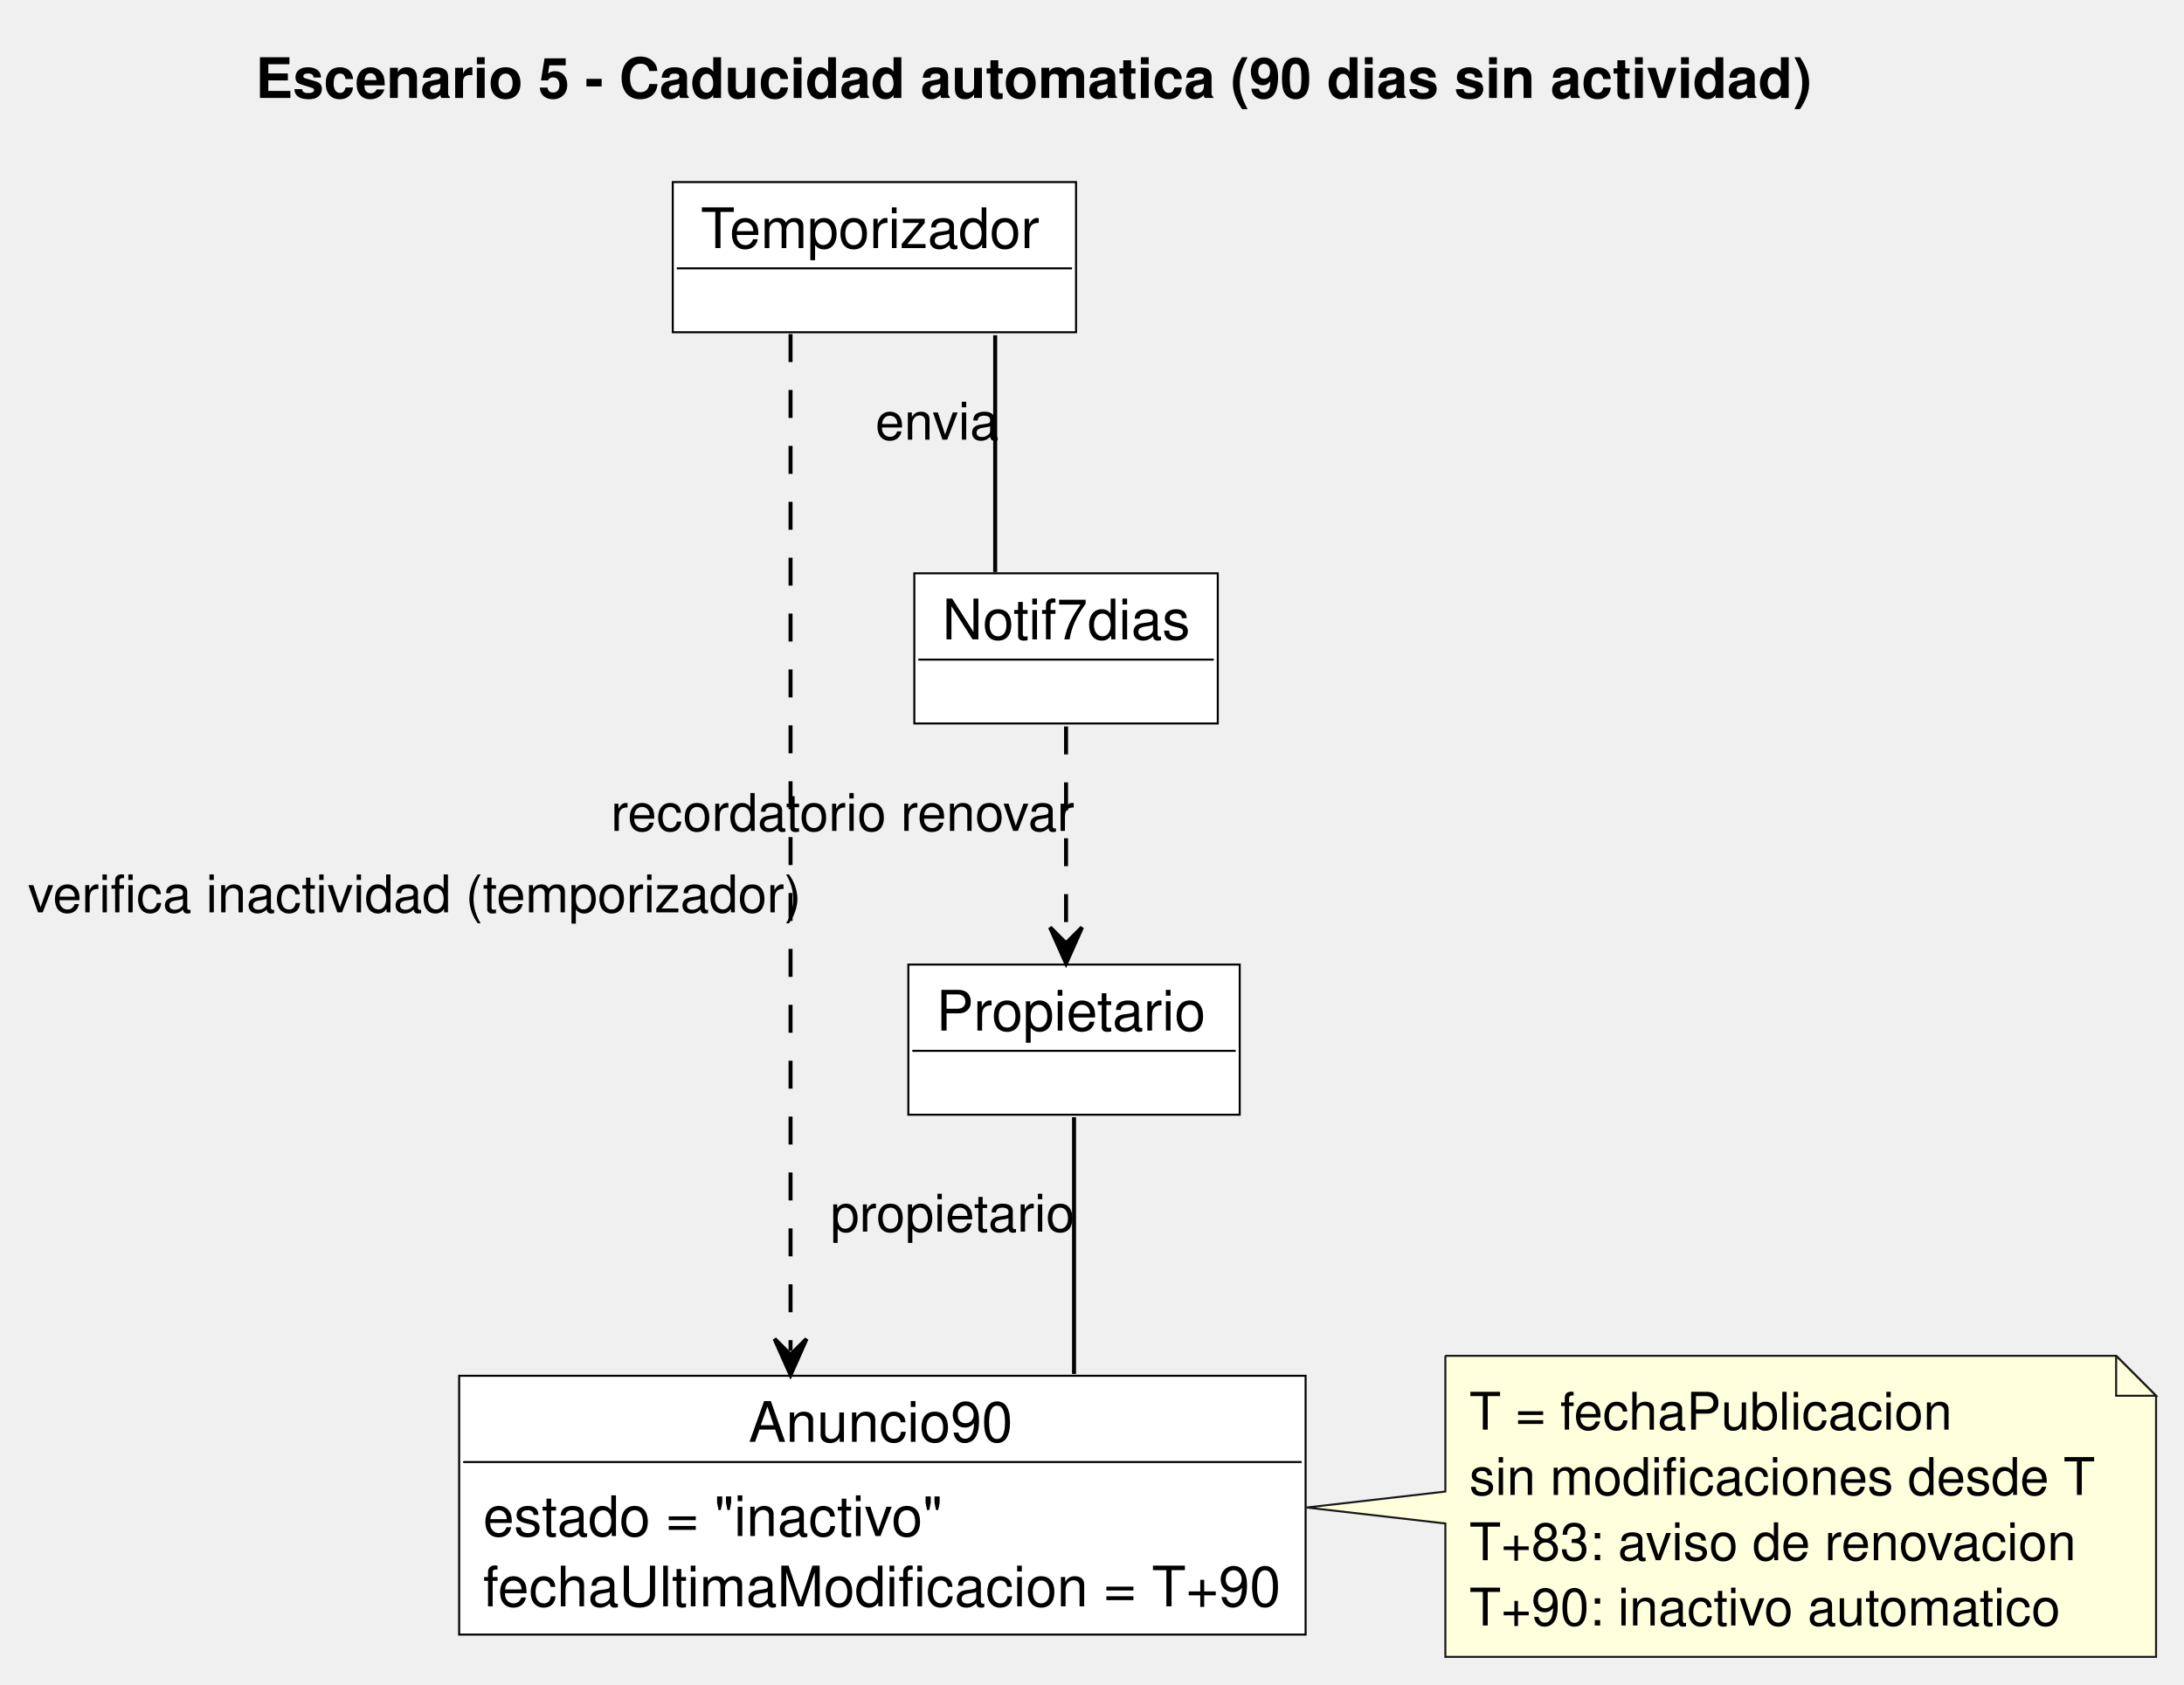
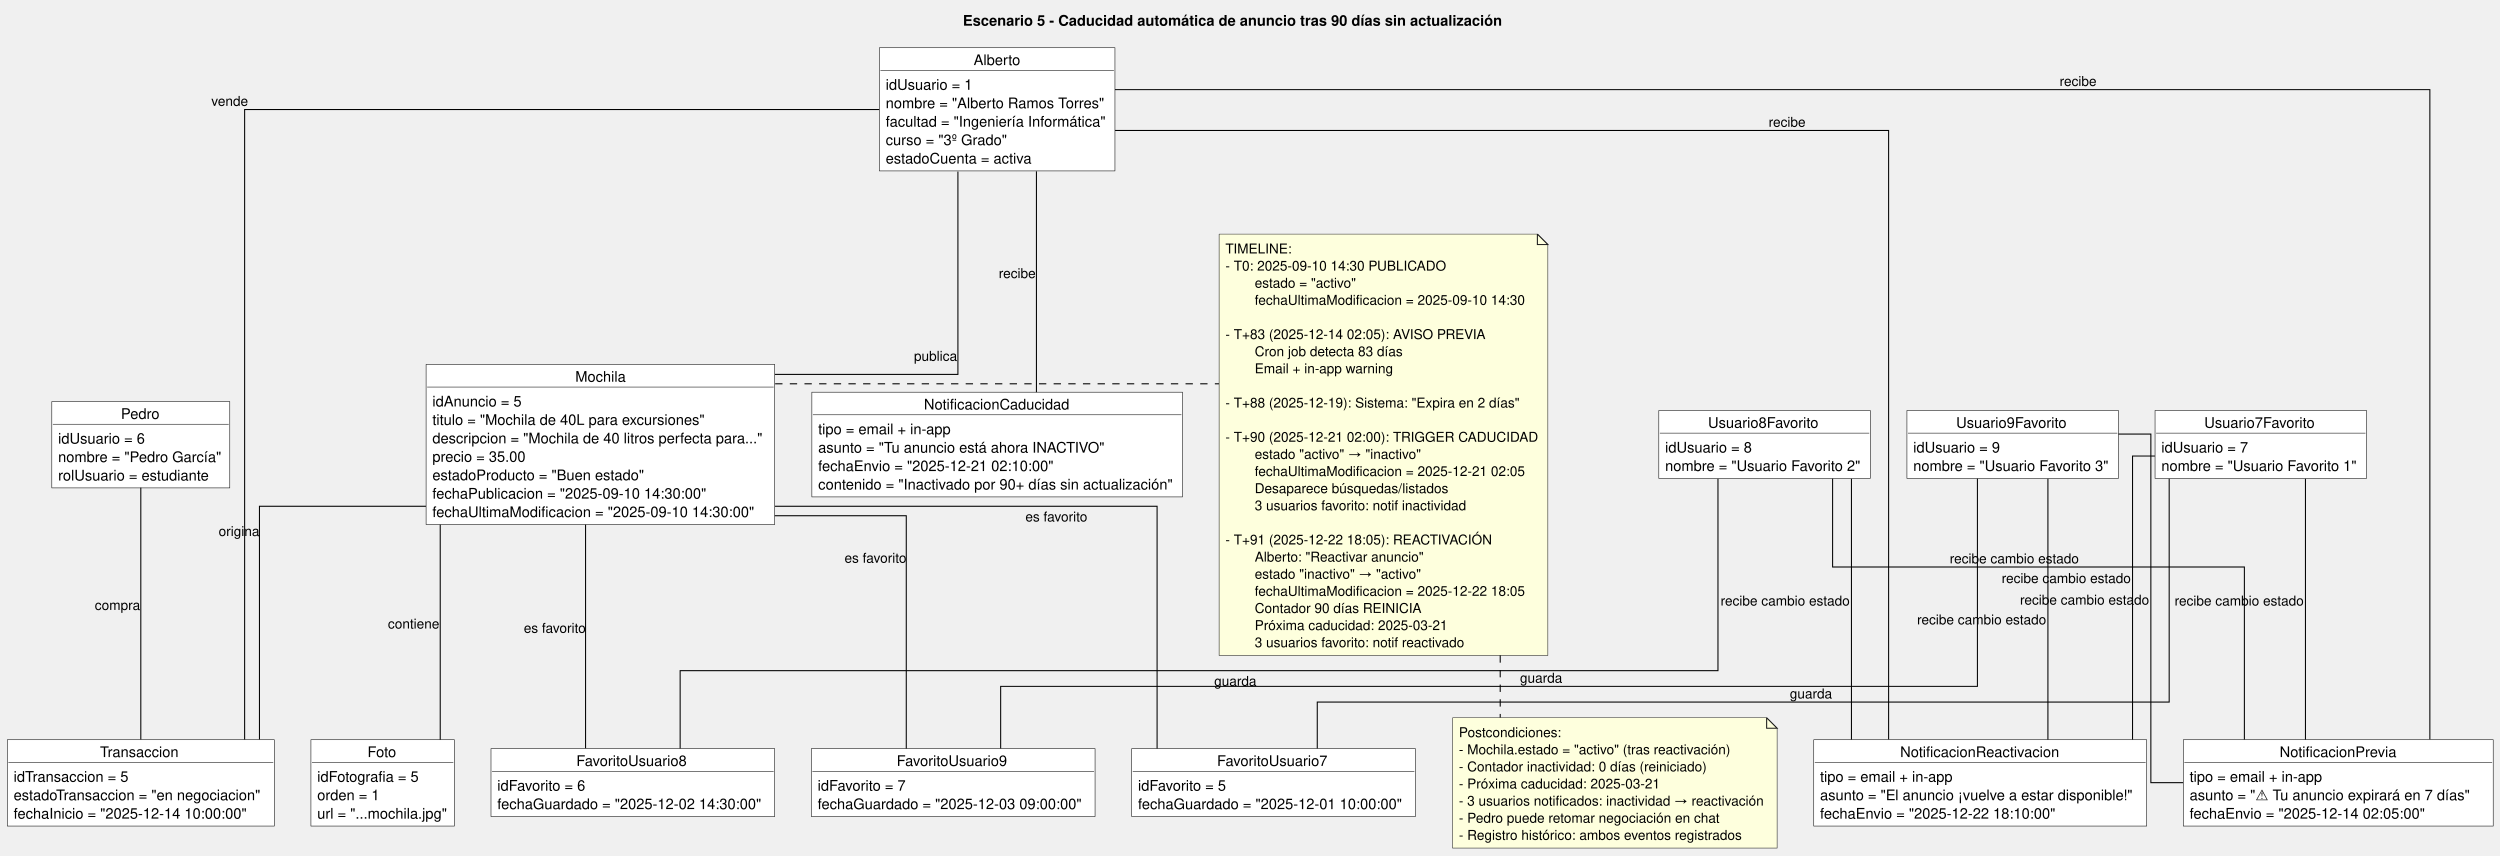
- <svg xmlns="http://www.w3.org/2000/svg" contentStyleType="text/css" height="422px" preserveAspectRatio="none" style="width:547px;height:422px;background:#FFFFFF;" version="1.1" viewBox="0 0 547 422" width="547px" zoomAndPan="magnify">
+ <svg xmlns="http://www.w3.org/2000/svg" contentStyleType="text/css" height="817px" preserveAspectRatio="none" style="width:2388px;height:817px;background:#FFFFFF;" version="1.1" viewBox="0 0 2388 817" width="2388px" zoomAndPan="magnify">
  <defs />
  <g>
-     <text fill="#000000" font-family="Helvetica" font-size="14" font-weight="bold" lengthAdjust="spacing" textLength="405" x="64" y="24.533">Escenario 5 - Caducidad automatica (90 dias sin actividad)</text>
-     <g id="elem_Propietario">
-       <rect fill="#FFFFFF" height="37.609" style="stroke:#000000;stroke-width:0.5;" width="83" x="227.5" y="241.609" />
-       <text fill="#000000" font-family="Helvetica" font-size="14" lengthAdjust="spacing" textLength="69" x="234.5" y="258.143">Propietario</text>
-       <line style="stroke:#000000;stroke-width:0.5;" x1="228.5" x2="309.5" y1="263.219" y2="263.219" />
-     </g>
-     <g id="elem_Anuncio90">
-       <rect fill="#FFFFFF" height="64.828" style="stroke:#000000;stroke-width:0.5;" width="212" x="115" y="344.609" />
-       <text fill="#000000" font-family="Helvetica" font-size="14" lengthAdjust="spacing" textLength="67" x="187.5" y="361.143">Anuncio90</text>
-       <line style="stroke:#000000;stroke-width:0.5;" x1="116" x2="326" y1="366.219" y2="366.219" />
-       <text fill="#000000" font-family="Helvetica" font-size="14" lengthAdjust="spacing" textLength="117" x="121" y="384.752">estado = "inactivo"</text>
-       <text fill="#000000" font-family="Helvetica" font-size="14" lengthAdjust="spacing" textLength="200" x="121" y="402.361">fechaUltimaModificacion = T+90</text>
-     </g>
-     <g id="elem_Notif7dias">
-       <rect fill="#FFFFFF" height="37.609" style="stroke:#000000;stroke-width:0.5;" width="76" x="229" y="143.609" />
-       <text fill="#000000" font-family="Helvetica" font-size="14" lengthAdjust="spacing" textLength="62" x="236" y="160.143">Notif7dias</text>
-       <line style="stroke:#000000;stroke-width:0.5;" x1="230" x2="304" y1="165.219" y2="165.219" />
-     </g>
-     <g id="elem_Temporizador">
-       <rect fill="#FFFFFF" height="37.609" style="stroke:#000000;stroke-width:0.5;" width="101" x="168.5" y="45.609" />
-       <text fill="#000000" font-family="Helvetica" font-size="14" lengthAdjust="spacing" textLength="87" x="175.5" y="62.143">Temporizador</text>
-       <line style="stroke:#000000;stroke-width:0.5;" x1="169.5" x2="268.5" y1="67.219" y2="67.219" />
-     </g>
-     <g id="elem_GMN8">
-       <path d="M362,339.609 L362,373.609 L327.25,377.609 L362,381.609 L362,415.016 A0,0 0 0 0 362,415.016 L540,415.016 A0,0 0 0 0 540,415.016 L540,349.609 L530,339.609 L362,339.609 A0,0 0 0 0 362,339.609 " fill="#FEFFDD" style="stroke:#181818;stroke-width:0.5;" />
-       <path d="M530,339.609 L530,349.609 L540,349.609 L530,339.609 " fill="#FEFFDD" style="stroke:#181818;stroke-width:0.5;" />
-       <text fill="#000000" font-family="Helvetica" font-size="13" lengthAdjust="spacing" textLength="121" x="368" y="358.104">T = fechaPublicacion</text>
-       <text fill="#000000" font-family="Helvetica" font-size="13" lengthAdjust="spacing" textLength="157" x="368" y="374.456">sin modificaciones desde T</text>
-       <text fill="#000000" font-family="Helvetica" font-size="13" lengthAdjust="spacing" textLength="149" x="368" y="390.808">T+83: aviso de renovacion</text>
-       <text fill="#000000" font-family="Helvetica" font-size="13" lengthAdjust="spacing" textLength="148" x="368" y="407.159">T+90: inactivo automatico</text>
-     </g>
-     <g id="link_Propietario_Anuncio90">
-       <path codeLine="15" d="M269,279.849 C269,297.299 269,323.389 269,344.159 " fill="none" id="Propietario-Anuncio90" style="stroke:#000000;stroke-width:1.0;" />
-       <text fill="#000000" font-family="Helvetica" font-size="13" lengthAdjust="spacing" textLength="60" x="208" y="308.495">propietario</text>
-     </g>
-     <g id="link_Temporizador_Anuncio90">
-       <path codeLine="16" d="M198,83.689 C198,135.499 198,273.299 198,338.369 " fill="none" id="Temporizador-to-Anuncio90" style="stroke:#000000;stroke-width:1.0;stroke-dasharray:7.0,7.0;" />
-       <polygon fill="#000000" points="198,344.369,202,335.369,198,339.369,194,335.369,198,344.369" style="stroke:#000000;stroke-width:1.0;" />
-       <text fill="#000000" font-family="Helvetica" font-size="13" lengthAdjust="spacing" textLength="190" x="7" y="228.524">verifica inactividad (temporizador)</text>
-     </g>
-     <g id="link_Temporizador_Notif7dias">
-       <path codeLine="25" d="M249.25,83.969 C249.25,101.149 249.25,126.119 249.25,143.289 " fill="none" id="Temporizador-Notif7dias" style="stroke:#000000;stroke-width:1.0;" />
-       <text fill="#000000" font-family="Helvetica" font-size="13" lengthAdjust="spacing" textLength="29" x="219.25" y="110.124">envia</text>
-     </g>
-     <g id="link_Notif7dias_Propietario">
-       <path codeLine="26" d="M267,181.969 C267,199.149 267,218.119 267,235.289 " fill="none" id="Notif7dias-to-Propietario" style="stroke:#000000;stroke-width:1.0;stroke-dasharray:7.0,7.0;" />
-       <polygon fill="#000000" points="267,241.289,271,232.289,267,236.289,263,232.289,267,241.289" style="stroke:#000000;stroke-width:1.0;" />
-       <text fill="#000000" font-family="Helvetica" font-size="13" lengthAdjust="spacing" textLength="113" x="153" y="208.125">recordatorio renovar</text>
+     <text fill="#000000" font-family="Helvetica" font-size="14" font-weight="bold" lengthAdjust="spacing" textLength="535" x="919.75" y="24.533">Escenario 5 - Caducidad automática de anuncio tras 90 días sin actualización</text>
+     <g id="elem_Alberto">
+       <rect fill="#FFFFFF" height="117.656" style="stroke:#000000;stroke-width:0.5;" width="225" x="840" y="45.609" />
+       <text fill="#000000" font-family="Helvetica" font-size="14" lengthAdjust="spacing" textLength="45" x="930" y="62.143">Alberto</text>
+       <line style="stroke:#000000;stroke-width:0.5;" x1="841" x2="1064" y1="67.219" y2="67.219" />
+       <text fill="#000000" font-family="Helvetica" font-size="14" lengthAdjust="spacing" textLength="83" x="846" y="85.752">idUsuario = 1</text>
+       <text fill="#000000" font-family="Helvetica" font-size="14" lengthAdjust="spacing" textLength="213" x="846" y="103.361">nombre = "Alberto Ramos Torres"</text>
+       <text fill="#000000" font-family="Helvetica" font-size="14" lengthAdjust="spacing" textLength="211" x="846" y="120.971">facultad = "Ingeniería Informática"</text>
+       <text fill="#000000" font-family="Helvetica" font-size="14" lengthAdjust="spacing" textLength="118" x="846" y="138.58">curso = "3º Grado"</text>
+       <text fill="#000000" font-family="Helvetica" font-size="14" lengthAdjust="spacing" textLength="142" x="846" y="156.19">estadoCuenta = activa</text>
+     </g>
+     <g id="elem_Pedro">
+       <rect fill="#FFFFFF" height="82.438" style="stroke:#000000;stroke-width:0.5;" width="170" x="49.5" y="383.609" />
+       <text fill="#000000" font-family="Helvetica" font-size="14" lengthAdjust="spacing" textLength="38" x="115.5" y="400.143">Pedro</text>
+       <line style="stroke:#000000;stroke-width:0.5;" x1="50.5" x2="218.5" y1="405.219" y2="405.219" />
+       <text fill="#000000" font-family="Helvetica" font-size="14" lengthAdjust="spacing" textLength="83" x="55.5" y="423.752">idUsuario = 6</text>
+       <text fill="#000000" font-family="Helvetica" font-size="14" lengthAdjust="spacing" textLength="158" x="55.5" y="441.361">nombre = "Pedro García"</text>
+       <text fill="#000000" font-family="Helvetica" font-size="14" lengthAdjust="spacing" textLength="146" x="55.5" y="458.971">rolUsuario = estudiante</text>
+     </g>
+     <g id="elem_Usuario7Favorito">
+       <rect fill="#FFFFFF" height="64.828" style="stroke:#000000;stroke-width:0.5;" width="202" x="2058.5" y="392.109" />
+       <text fill="#000000" font-family="Helvetica" font-size="14" lengthAdjust="spacing" textLength="108" x="2105.5" y="408.643">Usuario7Favorito</text>
+       <line style="stroke:#000000;stroke-width:0.5;" x1="2059.5" x2="2259.5" y1="413.719" y2="413.719" />
+       <text fill="#000000" font-family="Helvetica" font-size="14" lengthAdjust="spacing" textLength="83" x="2064.5" y="432.252">idUsuario = 7</text>
+       <text fill="#000000" font-family="Helvetica" font-size="14" lengthAdjust="spacing" textLength="190" x="2064.5" y="449.861">nombre = "Usuario Favorito 1"</text>
+     </g>
+     <g id="elem_Usuario8Favorito">
+       <rect fill="#FFFFFF" height="64.828" style="stroke:#000000;stroke-width:0.5;" width="202" x="1584.5" y="392.109" />
+       <text fill="#000000" font-family="Helvetica" font-size="14" lengthAdjust="spacing" textLength="108" x="1631.5" y="408.643">Usuario8Favorito</text>
+       <line style="stroke:#000000;stroke-width:0.5;" x1="1585.5" x2="1785.5" y1="413.719" y2="413.719" />
+       <text fill="#000000" font-family="Helvetica" font-size="14" lengthAdjust="spacing" textLength="83" x="1590.5" y="432.252">idUsuario = 8</text>
+       <text fill="#000000" font-family="Helvetica" font-size="14" lengthAdjust="spacing" textLength="190" x="1590.5" y="449.861">nombre = "Usuario Favorito 2"</text>
+     </g>
+     <g id="elem_Usuario9Favorito">
+       <rect fill="#FFFFFF" height="64.828" style="stroke:#000000;stroke-width:0.5;" width="202" x="1821.5" y="392.109" />
+       <text fill="#000000" font-family="Helvetica" font-size="14" lengthAdjust="spacing" textLength="108" x="1868.5" y="408.643">Usuario9Favorito</text>
+       <line style="stroke:#000000;stroke-width:0.5;" x1="1822.5" x2="2022.5" y1="413.719" y2="413.719" />
+       <text fill="#000000" font-family="Helvetica" font-size="14" lengthAdjust="spacing" textLength="83" x="1827.5" y="432.252">idUsuario = 9</text>
+       <text fill="#000000" font-family="Helvetica" font-size="14" lengthAdjust="spacing" textLength="190" x="1827.5" y="449.861">nombre = "Usuario Favorito 3"</text>
+     </g>
+     <g id="elem_Mochila">
+       <rect fill="#FFFFFF" height="152.875" style="stroke:#000000;stroke-width:0.5;" width="333" x="407" y="348.109" />
+       <text fill="#000000" font-family="Helvetica" font-size="14" lengthAdjust="spacing" textLength="48" x="549.5" y="364.643">Mochila</text>
+       <line style="stroke:#000000;stroke-width:0.5;" x1="408" x2="739" y1="369.719" y2="369.719" />
+       <text fill="#000000" font-family="Helvetica" font-size="14" lengthAdjust="spacing" textLength="86" x="413" y="388.252">idAnuncio = 5</text>
+       <text fill="#000000" font-family="Helvetica" font-size="14" lengthAdjust="spacing" textLength="264" x="413" y="405.861">titulo = "Mochila de 40L para excursiones"</text>
+       <text fill="#000000" font-family="Helvetica" font-size="14" lengthAdjust="spacing" textLength="321" x="413" y="423.471">descripcion = "Mochila de 40 litros perfecta para..."</text>
+       <text fill="#000000" font-family="Helvetica" font-size="14" lengthAdjust="spacing" textLength="91" x="413" y="441.08">precio = 35.00</text>
+       <text fill="#000000" font-family="Helvetica" font-size="14" lengthAdjust="spacing" textLength="206" x="413" y="458.69">estadoProducto = "Buen estado"</text>
+       <text fill="#000000" font-family="Helvetica" font-size="14" lengthAdjust="spacing" textLength="267" x="413" y="476.299">fechaPublicacion = "2025-09-10 14:30:00"</text>
+       <text fill="#000000" font-family="Helvetica" font-size="14" lengthAdjust="spacing" textLength="311" x="413" y="493.908">fechaUltimaModificacion = "2025-09-10 14:30:00"</text>
+     </g>
+     <g id="elem_Foto">
+       <rect fill="#FFFFFF" height="82.438" style="stroke:#000000;stroke-width:0.5;" width="137" x="297" y="706.609" />
+       <text fill="#000000" font-family="Helvetica" font-size="14" lengthAdjust="spacing" textLength="29" x="351" y="723.143">Foto</text>
+       <line style="stroke:#000000;stroke-width:0.5;" x1="298" x2="433" y1="728.219" y2="728.219" />
+       <text fill="#000000" font-family="Helvetica" font-size="14" lengthAdjust="spacing" textLength="100" x="303" y="746.752">idFotografia = 5</text>
+       <text fill="#000000" font-family="Helvetica" font-size="14" lengthAdjust="spacing" textLength="61" x="303" y="764.361">orden = 1</text>
+       <text fill="#000000" font-family="Helvetica" font-size="14" lengthAdjust="spacing" textLength="125" x="303" y="781.971">url = "...mochila.jpg"</text>
+     </g>
+     <g id="elem_Transaccion">
+       <rect fill="#FFFFFF" height="82.438" style="stroke:#000000;stroke-width:0.5;" width="255" x="7" y="706.609" />
+       <text fill="#000000" font-family="Helvetica" font-size="14" lengthAdjust="spacing" textLength="78" x="95.5" y="723.143">Transaccion</text>
+       <line style="stroke:#000000;stroke-width:0.5;" x1="8" x2="261" y1="728.219" y2="728.219" />
+       <text fill="#000000" font-family="Helvetica" font-size="14" lengthAdjust="spacing" textLength="113" x="13" y="746.752">idTransaccion = 5</text>
+       <text fill="#000000" font-family="Helvetica" font-size="14" lengthAdjust="spacing" textLength="243" x="13" y="764.361">estadoTransaccion = "en negociacion"</text>
+       <text fill="#000000" font-family="Helvetica" font-size="14" lengthAdjust="spacing" textLength="227" x="13" y="781.971">fechaInicio = "2025-12-14 10:00:00"</text>
+     </g>
+     <g id="elem_NotificacionPrevia">
+       <rect fill="#FFFFFF" height="82.438" style="stroke:#000000;stroke-width:0.5;" width="296" x="2085.5" y="706.609" />
+       <text fill="#000000" font-family="Helvetica" font-size="14" lengthAdjust="spacing" textLength="112" x="2177.5" y="723.143">NotificacionPrevia</text>
+       <line style="stroke:#000000;stroke-width:0.5;" x1="2086.5" x2="2380.5" y1="728.219" y2="728.219" />
+       <text fill="#000000" font-family="Helvetica" font-size="14" lengthAdjust="spacing" textLength="128" x="2091.5" y="746.752">tipo = email + in-app</text>
+       <text fill="#000000" font-family="Helvetica" font-size="14" lengthAdjust="spacing" textLength="284" x="2091.5" y="764.361">asunto = "⚠️ Tu anuncio expirará en 7 días"</text>
+       <text fill="#000000" font-family="Helvetica" font-size="14" lengthAdjust="spacing" textLength="230" x="2091.5" y="781.971">fechaEnvio = "2025-12-14 02:05:00"</text>
+     </g>
+     <g id="elem_NotificacionCaducidad">
+       <rect fill="#FFFFFF" height="100.047" style="stroke:#000000;stroke-width:0.5;" width="354" x="775.5" y="374.609" />
+       <text fill="#000000" font-family="Helvetica" font-size="14" lengthAdjust="spacing" textLength="140" x="882.5" y="391.143">NotificacionCaducidad</text>
+       <line style="stroke:#000000;stroke-width:0.5;" x1="776.5" x2="1128.5" y1="396.219" y2="396.219" />
+       <text fill="#000000" font-family="Helvetica" font-size="14" lengthAdjust="spacing" textLength="128" x="781.5" y="414.752">tipo = email + in-app</text>
+       <text fill="#000000" font-family="Helvetica" font-size="14" lengthAdjust="spacing" textLength="279" x="781.5" y="432.361">asunto = "Tu anuncio está ahora INACTIVO"</text>
+       <text fill="#000000" font-family="Helvetica" font-size="14" lengthAdjust="spacing" textLength="230" x="781.5" y="449.971">fechaEnvio = "2025-12-21 02:10:00"</text>
+       <text fill="#000000" font-family="Helvetica" font-size="14" lengthAdjust="spacing" textLength="342" x="781.5" y="467.58">contenido = "Inactivado por 90+ días sin actualización"</text>
+     </g>
+     <g id="elem_NotificacionReactivacion">
+       <rect fill="#FFFFFF" height="82.438" style="stroke:#000000;stroke-width:0.5;" width="318" x="1732.5" y="706.609" />
+       <text fill="#000000" font-family="Helvetica" font-size="14" lengthAdjust="spacing" textLength="153" x="1815" y="723.143">NotificacionReactivacion</text>
+       <line style="stroke:#000000;stroke-width:0.5;" x1="1733.5" x2="2049.5" y1="728.219" y2="728.219" />
+       <text fill="#000000" font-family="Helvetica" font-size="14" lengthAdjust="spacing" textLength="128" x="1738.5" y="746.752">tipo = email + in-app</text>
+       <text fill="#000000" font-family="Helvetica" font-size="14" lengthAdjust="spacing" textLength="306" x="1738.5" y="764.361">asunto = "El anuncio ¡vuelve a estar disponible!"</text>
+       <text fill="#000000" font-family="Helvetica" font-size="14" lengthAdjust="spacing" textLength="230" x="1738.5" y="781.971">fechaEnvio = "2025-12-22 18:10:00"</text>
+     </g>
+     <g id="elem_FavoritoUsuario7">
+       <rect fill="#FFFFFF" height="64.828" style="stroke:#000000;stroke-width:0.5;" width="271" x="1081" y="715.109" />
+       <text fill="#000000" font-family="Helvetica" font-size="14" lengthAdjust="spacing" textLength="108" x="1162.5" y="731.643">FavoritoUsuario7</text>
+       <line style="stroke:#000000;stroke-width:0.5;" x1="1082" x2="1351" y1="736.719" y2="736.719" />
+       <text fill="#000000" font-family="Helvetica" font-size="14" lengthAdjust="spacing" textLength="87" x="1087" y="755.252">idFavorito = 5</text>
+       <text fill="#000000" font-family="Helvetica" font-size="14" lengthAdjust="spacing" textLength="259" x="1087" y="772.861">fechaGuardado = "2025-12-01 10:00:00"</text>
+     </g>
+     <g id="elem_FavoritoUsuario8">
+       <rect fill="#FFFFFF" height="64.828" style="stroke:#000000;stroke-width:0.5;" width="271" x="469" y="715.109" />
+       <text fill="#000000" font-family="Helvetica" font-size="14" lengthAdjust="spacing" textLength="108" x="550.5" y="731.643">FavoritoUsuario8</text>
+       <line style="stroke:#000000;stroke-width:0.5;" x1="470" x2="739" y1="736.719" y2="736.719" />
+       <text fill="#000000" font-family="Helvetica" font-size="14" lengthAdjust="spacing" textLength="87" x="475" y="755.252">idFavorito = 6</text>
+       <text fill="#000000" font-family="Helvetica" font-size="14" lengthAdjust="spacing" textLength="259" x="475" y="772.861">fechaGuardado = "2025-12-02 14:30:00"</text>
+     </g>
+     <g id="elem_FavoritoUsuario9">
+       <rect fill="#FFFFFF" height="64.828" style="stroke:#000000;stroke-width:0.5;" width="271" x="775" y="715.109" />
+       <text fill="#000000" font-family="Helvetica" font-size="14" lengthAdjust="spacing" textLength="108" x="856.5" y="731.643">FavoritoUsuario9</text>
+       <line style="stroke:#000000;stroke-width:0.5;" x1="776" x2="1045" y1="736.719" y2="736.719" />
+       <text fill="#000000" font-family="Helvetica" font-size="14" lengthAdjust="spacing" textLength="87" x="781" y="755.252">idFavorito = 7</text>
+       <text fill="#000000" font-family="Helvetica" font-size="14" lengthAdjust="spacing" textLength="259" x="781" y="772.861">fechaGuardado = "2025-12-03 09:00:00"</text>
+     </g>
+     <g id="elem_GMN36">
+       <path d="M1164.5,223.609 L1164.5,626.047 L1478.5,626.047 L1478.5,233.609 L1468.5,223.609 L1164.5,223.609 " fill="#FEFFDD" style="stroke:#181818;stroke-width:0.5;" />
+       <path d="M1468.5,223.609 L1468.5,233.609 L1478.5,233.609 L1468.5,223.609 " fill="#FEFFDD" style="stroke:#181818;stroke-width:1.0;" />
+       <text fill="#000000" font-family="Helvetica" font-size="13" lengthAdjust="spacing" textLength="62" x="1170.5" y="242.105">TIMELINE:</text>
+       <text fill="#000000" font-family="Helvetica" font-size="13" lengthAdjust="spacing" textLength="208" x="1170.5" y="258.456">- T0: 2025-09-10 14:30 PUBLICADO</text>
+       <text fill="#000000" font-family="Helvetica" font-size="13" lengthAdjust="spacing" textLength="98" x="1198.5" y="274.808">estado = "activo"</text>
+       <text fill="#000000" font-family="Helvetica" font-size="13" lengthAdjust="spacing" textLength="256" x="1198.5" y="291.159">fechaUltimaModificacion = 2025-09-10 14:30</text>
+       <text fill="#000000" font-family="Helvetica" font-size="13" lengthAdjust="spacing" textLength="8" x="1170.5" y="307.511">  </text>
+       <text fill="#000000" font-family="Helvetica" font-size="13" lengthAdjust="spacing" textLength="249" x="1170.5" y="323.862">- T+83 (2025-12-14 02:05): AVISO PREVIA</text>
+       <text fill="#000000" font-family="Helvetica" font-size="13" lengthAdjust="spacing" textLength="141" x="1198.5" y="340.214">Cron job detecta 83 días</text>
+       <text fill="#000000" font-family="Helvetica" font-size="13" lengthAdjust="spacing" textLength="132" x="1198.5" y="356.565">Email + in-app warning</text>
+       <text fill="#000000" font-family="Helvetica" font-size="13" lengthAdjust="spacing" textLength="8" x="1170.5" y="372.917">  </text>
+       <text fill="#000000" font-family="Helvetica" font-size="13" lengthAdjust="spacing" textLength="281" x="1170.5" y="389.269">- T+88 (2025-12-19): Sistema: "Expira en 2 días"</text>
+       <text fill="#000000" font-family="Helvetica" font-size="13" lengthAdjust="spacing" textLength="8" x="1170.5" y="405.62">  </text>
+       <text fill="#000000" font-family="Helvetica" font-size="13" lengthAdjust="spacing" textLength="293" x="1170.5" y="421.972">- T+90 (2025-12-21 02:00): TRIGGER CADUCIDAD</text>
+       <text fill="#000000" font-family="Helvetica" font-size="13" lengthAdjust="spacing" textLength="158" x="1198.5" y="438.323">estado "activo" → "inactivo"</text>
+       <text fill="#000000" font-family="Helvetica" font-size="13" lengthAdjust="spacing" textLength="256" x="1198.5" y="454.675">fechaUltimaModificacion = 2025-12-21 02:05</text>
+       <text fill="#000000" font-family="Helvetica" font-size="13" lengthAdjust="spacing" textLength="185" x="1198.5" y="471.026">Desaparece búsquedas/listados</text>
+       <text fill="#000000" font-family="Helvetica" font-size="13" lengthAdjust="spacing" textLength="200" x="1198.5" y="487.378">3 usuarios favorito: notif inactividad</text>
+       <text fill="#000000" font-family="Helvetica" font-size="13" lengthAdjust="spacing" textLength="8" x="1170.5" y="503.729">  </text>
+       <text fill="#000000" font-family="Helvetica" font-size="13" lengthAdjust="spacing" textLength="252" x="1170.5" y="520.081">- T+91 (2025-12-22 18:05): REACTIVACIÓN</text>
+       <text fill="#000000" font-family="Helvetica" font-size="13" lengthAdjust="spacing" textLength="161" x="1198.5" y="536.433">Alberto: "Reactivar anuncio"</text>
+       <text fill="#000000" font-family="Helvetica" font-size="13" lengthAdjust="spacing" textLength="158" x="1198.5" y="552.784">estado "inactivo" → "activo"</text>
+       <text fill="#000000" font-family="Helvetica" font-size="13" lengthAdjust="spacing" textLength="256" x="1198.5" y="569.136">fechaUltimaModificacion = 2025-12-22 18:05</text>
+       <text fill="#000000" font-family="Helvetica" font-size="13" lengthAdjust="spacing" textLength="156" x="1198.5" y="585.487">Contador 90 días REINICIA</text>
+       <text fill="#000000" font-family="Helvetica" font-size="13" lengthAdjust="spacing" textLength="183" x="1198.5" y="601.839">Próxima caducidad: 2025-03-21</text>
+       <text fill="#000000" font-family="Helvetica" font-size="13" lengthAdjust="spacing" textLength="198" x="1198.5" y="618.19">3 usuarios favorito: notif reactivado</text>
+     </g>
+     <g id="elem_GMN39">
+       <path d="M1387.5,685.609 L1387.5,810.07 L1697.5,810.07 L1697.5,695.609 L1687.5,685.609 L1387.5,685.609 " fill="#FEFFDD" style="stroke:#181818;stroke-width:0.5;" />
+       <path d="M1687.5,685.609 L1687.5,695.609 L1697.5,695.609 L1687.5,685.609 " fill="#FEFFDD" style="stroke:#181818;stroke-width:1.0;" />
+       <text fill="#000000" font-family="Helvetica" font-size="13" lengthAdjust="spacing" textLength="100" x="1393.5" y="704.105">Postcondiciones:</text>
+       <text fill="#000000" font-family="Helvetica" font-size="13" lengthAdjust="spacing" textLength="261" x="1393.5" y="720.456">- Mochila.estado = "activo" (tras reactivación)</text>
+       <text fill="#000000" font-family="Helvetica" font-size="13" lengthAdjust="spacing" textLength="234" x="1393.5" y="736.808">- Contador inactividad: 0 días (reiniciado)</text>
+       <text fill="#000000" font-family="Helvetica" font-size="13" lengthAdjust="spacing" textLength="191" x="1393.5" y="753.159">- Próxima caducidad: 2025-03-21</text>
+       <text fill="#000000" font-family="Helvetica" font-size="13" lengthAdjust="spacing" textLength="289" x="1393.5" y="769.511">- 3 usuarios notificados: inactividad → reactivación</text>
+       <text fill="#000000" font-family="Helvetica" font-size="13" lengthAdjust="spacing" textLength="249" x="1393.5" y="785.862">- Pedro puede retomar negociación en chat</text>
+       <text fill="#000000" font-family="Helvetica" font-size="13" lengthAdjust="spacing" textLength="272" x="1393.5" y="802.214">- Registro histórico: ambos eventos registrados</text>
+     </g>
+     <g id="link_Alberto_Mochila">
+       <path codeLine="96" d="M915,163.929 C915,238.709 915,357.609 915,357.609 C915,357.609 826.94,357.609 740.25,357.609 " fill="none" id="Alberto-Mochila" style="stroke:#000000;stroke-width:1.0;" />
+       <text fill="#000000" font-family="Helvetica" font-size="13" lengthAdjust="spacing" textLength="41" x="873" y="344.635">publica</text>
+     </g>
+     <g id="link_Pedro_Transaccion">
+       <path codeLine="97" d="M134.5,465.849 C134.5,527.839 134.5,644.369 134.5,706.359 " fill="none" id="Pedro-Transaccion" style="stroke:#000000;stroke-width:1.0;" />
+       <text fill="#000000" font-family="Helvetica" font-size="13" lengthAdjust="spacing" textLength="43" x="90.5" y="582.605">compra</text>
+     </g>
+     <g id="link_Alberto_Transaccion">
+       <path codeLine="98" d="M839.79,104.609 C637.48,104.609 233.67,104.609 233.67,104.609 C233.67,104.609 233.67,564.489 233.67,706.409 " fill="none" id="Alberto-Transaccion" style="stroke:#000000;stroke-width:1.0;" />
+       <text fill="#000000" font-family="Helvetica" font-size="13" lengthAdjust="spacing" textLength="33" x="201.83" y="101.105">vende</text>
+     </g>
+     <g id="link_Mochila_Foto">
+       <path codeLine="100" d="M420.5,501.159 C420.5,565.519 420.5,655.039 420.5,706.599 " fill="none" id="Mochila-Foto" style="stroke:#000000;stroke-width:1.0;" />
+       <text fill="#000000" font-family="Helvetica" font-size="13" lengthAdjust="spacing" textLength="49" x="370.5" y="600.375">contiene</text>
+     </g>
+     <g id="link_Mochila_Transaccion">
+       <path codeLine="101" d="M406.85,483.609 C326.73,483.609 247.83,483.609 247.83,483.609 C247.83,483.609 247.83,632.109 247.83,706.359 " fill="none" id="Mochila-Transaccion" style="stroke:#000000;stroke-width:1.0;" />
+       <text fill="#000000" font-family="Helvetica" font-size="13" lengthAdjust="spacing" textLength="38" x="208.83" y="511.974">origina</text>
+     </g>
+     <g id="link_Usuario7Favorito_FavoritoUsuario7">
+       <path codeLine="103" d="M2072,457.279 C2072,524.189 2072,670.609 2072,670.609 C2072,670.609 1258.25,670.609 1258.25,670.609 C1258.25,670.609 1258.25,693.969 1258.25,714.959 " fill="none" id="Usuario7Favorito-FavoritoUsuario7" style="stroke:#000000;stroke-width:1.0;" />
+       <text fill="#000000" font-family="Helvetica" font-size="13" lengthAdjust="spacing" textLength="39" x="1709.62" y="667.105">guarda</text>
+     </g>
+     <g id="link_Usuario8Favorito_FavoritoUsuario8">
+       <path codeLine="104" d="M1641,457.419 C1641,517.839 1641,640.609 1641,640.609 C1641,640.609 649.67,640.609 649.67,640.609 C649.67,640.609 649.67,683.459 649.67,714.929 " fill="none" id="Usuario8Favorito-FavoritoUsuario8" style="stroke:#000000;stroke-width:1.0;" />
+       <text fill="#000000" font-family="Helvetica" font-size="13" lengthAdjust="spacing" textLength="39" x="1159.77" y="655.105">guarda</text>
+     </g>
+     <g id="link_Usuario9Favorito_FavoritoUsuario9">
+       <path codeLine="105" d="M1888.83,457.219 C1888.83,520.889 1888.83,655.609 1888.83,655.609 C1888.83,655.609 955.83,655.609 955.83,655.609 C955.83,655.609 955.83,688.469 955.83,714.919 " fill="none" id="Usuario9Favorito-FavoritoUsuario9" style="stroke:#000000;stroke-width:1.0;" />
+       <text fill="#000000" font-family="Helvetica" font-size="13" lengthAdjust="spacing" textLength="39" x="1451.88" y="652.105">guarda</text>
+     </g>
+     <g id="link_Mochila_FavoritoUsuario7">
+       <path codeLine="107" d="M740.29,483.609 C896.23,483.609 1105.25,483.609 1105.25,483.609 C1105.25,483.609 1105.25,644.339 1105.25,714.969 " fill="none" id="Mochila-FavoritoUsuario7" style="stroke:#000000;stroke-width:1.0;" />
+       <text fill="#000000" font-family="Helvetica" font-size="13" lengthAdjust="spacing" textLength="58" x="979.45" y="498.104">es favorito</text>
+     </g>
+     <g id="link_Mochila_FavoritoUsuario8">
+       <path codeLine="108" d="M559.33,501.159 C559.33,569.059 559.33,664.979 559.33,714.759 " fill="none" id="Mochila-FavoritoUsuario8" style="stroke:#000000;stroke-width:1.0;" />
+       <text fill="#000000" font-family="Helvetica" font-size="13" lengthAdjust="spacing" textLength="58" x="500.33" y="604.455">es favorito</text>
+     </g>
+     <g id="link_Mochila_FavoritoUsuario9">
+       <path codeLine="109" d="M740.07,492.609 C805.68,492.609 865.67,492.609 865.67,492.609 C865.67,492.609 865.67,646.309 865.67,715.059 " fill="none" id="Mochila-FavoritoUsuario9" style="stroke:#000000;stroke-width:1.0;" />
+       <text fill="#000000" font-family="Helvetica" font-size="13" lengthAdjust="spacing" textLength="58" x="806.67" y="537.524">es favorito</text>
+     </g>
+     <g id="link_Alberto_NotificacionPrevia">
+       <path codeLine="111" d="M1065.07,85.609 C1392.43,85.609 2321,85.609 2321,85.609 C2321,85.609 2321,561.269 2321,706.199 " fill="none" id="Alberto-NotificacionPrevia" style="stroke:#000000;stroke-width:1.0;" />
+       <text fill="#000000" font-family="Helvetica" font-size="13" lengthAdjust="spacing" textLength="35" x="1967.33" y="82.105">recibe</text>
+     </g>
+     <g id="link_Alberto_NotificacionCaducidad">
+       <path codeLine="112" d="M990,163.679 C990,224.259 990,317.489 990,374.559 " fill="none" id="Alberto-NotificacionCaducidad" style="stroke:#000000;stroke-width:1.0;" />
+       <text fill="#000000" font-family="Helvetica" font-size="13" lengthAdjust="spacing" textLength="35" x="954" y="265.615">recibe</text>
+     </g>
+     <g id="link_Alberto_NotificacionReactivacion">
+       <path codeLine="113" d="M1065.13,124.609 C1296.56,124.609 1804,124.609 1804,124.609 C1804,124.609 1804,567.109 1804,706.249 " fill="none" id="Alberto-NotificacionReactivacion" style="stroke:#000000;stroke-width:1.0;" />
+       <text fill="#000000" font-family="Helvetica" font-size="13" lengthAdjust="spacing" textLength="35" x="1689.39" y="121.105">recibe</text>
+     </g>
+     <g id="link_Usuario7Favorito_NotificacionPrevia">
+       <path codeLine="115" d="M2202.17,457.359 C2202.17,516.619 2202.17,641.519 2202.17,706.449 " fill="none" id="Usuario7Favorito-NotificacionPrevia" style="stroke:#000000;stroke-width:1.0;" />
+       <text fill="#000000" font-family="Helvetica" font-size="13" lengthAdjust="spacing" textLength="124" x="2077.17" y="578.394">recibe cambio estado</text>
+     </g>
+     <g id="link_Usuario8Favorito_NotificacionPrevia">
+       <path codeLine="116" d="M1750.5,457.199 C1750.5,491.819 1750.5,541.609 1750.5,541.609 C1750.5,541.609 2143.83,541.609 2143.83,541.609 C2143.83,541.609 2143.83,646.299 2143.83,706.419 " fill="none" id="Usuario8Favorito-NotificacionPrevia" style="stroke:#000000;stroke-width:1.0;" />
+       <text fill="#000000" font-family="Helvetica" font-size="13" lengthAdjust="spacing" textLength="124" x="1862.37" y="538.105">recibe cambio estado</text>
+     </g>
+     <g id="link_Usuario9Favorito_NotificacionPrevia">
+       <path codeLine="117" d="M2023.55,414.609 C2041.45,414.609 2054.5,414.609 2054.5,414.609 C2054.5,414.609 2054.5,747.609 2054.5,747.609 C2054.5,747.609 2066.94,747.609 2085.27,747.609 " fill="none" id="Usuario9Favorito-NotificacionPrevia" style="stroke:#000000;stroke-width:1.0;" />
+       <text fill="#000000" font-family="Helvetica" font-size="13" lengthAdjust="spacing" textLength="124" x="1929.5" y="577.514">recibe cambio estado</text>
+     </g>
+     <g id="link_Usuario7Favorito_NotificacionReactivacion">
+       <path codeLine="119" d="M2058.34,435.609 C2045.64,435.609 2037,435.609 2037,435.609 C2037,435.609 2037,621.779 2037,706.499 " fill="none" id="Usuario7Favorito-NotificacionReactivacion" style="stroke:#000000;stroke-width:1.0;" />
+       <text fill="#000000" font-family="Helvetica" font-size="13" lengthAdjust="spacing" textLength="124" x="1912" y="556.885">recibe cambio estado</text>
+     </g>
+     <g id="link_Usuario8Favorito_NotificacionReactivacion">
+       <path codeLine="120" d="M1768.5,457.359 C1768.5,516.619 1768.5,641.519 1768.5,706.449 " fill="none" id="Usuario8Favorito-NotificacionReactivacion" style="stroke:#000000;stroke-width:1.0;" />
+       <text fill="#000000" font-family="Helvetica" font-size="13" lengthAdjust="spacing" textLength="124" x="1643.5" y="578.394">recibe cambio estado</text>
+     </g>
+     <g id="link_Usuario9Favorito_NotificacionReactivacion">
+       <path codeLine="121" d="M1956.17,457.359 C1956.17,516.619 1956.17,641.519 1956.17,706.449 " fill="none" id="Usuario9Favorito-NotificacionReactivacion" style="stroke:#000000;stroke-width:1.0;" />
+       <text fill="#000000" font-family="Helvetica" font-size="13" lengthAdjust="spacing" textLength="124" x="1831.17" y="596.394">recibe cambio estado</text>
+     </g>
+     <g id="link_Mochila_GMN36">
+       <path d="M740.43,366.609 C867.13,366.609 1040.12,366.609 1164.35,366.609 " fill="none" id="Mochila-GMN36" style="stroke:#000000;stroke-width:1.0;stroke-dasharray:7.0,7.0;" />
+     </g>
+     <g id="link_GMN36_GMN39">
+       <path d="M1433,625.959 C1433,647.319 1433,667.689 1433,685.439 " fill="none" id="GMN36-GMN39" style="stroke:#000000;stroke-width:1.0;stroke-dasharray:7.0,7.0;" />
    </g>
  </g>
</svg>
